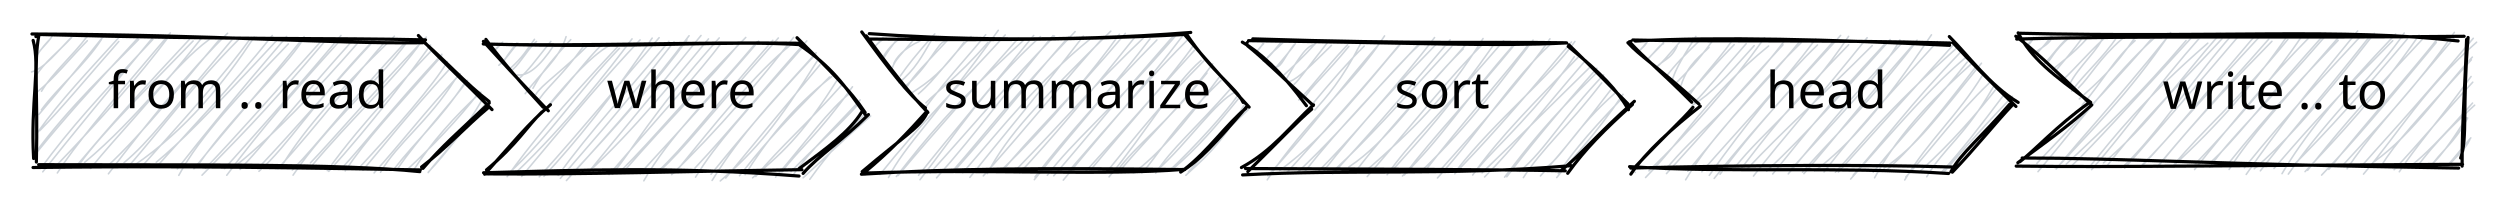
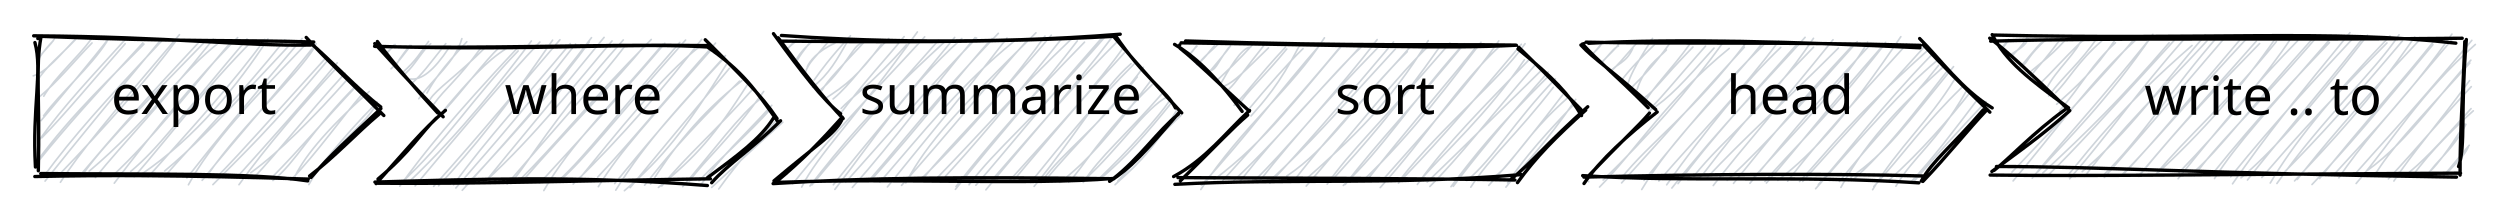
- <svg xmlns="http://www.w3.org/2000/svg" version="1.1" viewBox="0 0 782.392 65.1" width="1564.783" height="130.201">
+ <svg xmlns="http://www.w3.org/2000/svg" version="1.1" viewBox="0 0 742.392 65.1" width="1484.783" height="130.201">
  
-   eyJ2ZXJzaW9uIjoiMSIsImVuY29kaW5nIjoiYnN0cmluZyIsImNvbXByZXNzZWQiOnRydWUsImVuY29kZWQiOiJ4nO1aWXPaSFx1MDAxMH73r6DYV6PMfeQtxmeyIVx1MDAwNOIju5XakkGAjJBcdTAwMTRJYJxU/vu25IBcdTAwMGUggMtcdTAwMTBtNqqygZ6Z7tFM9zdft/T1oFKpRlx1MDAwZr5VfVmpWtOO6djdwLyvXHUwMDFlxvKJXHUwMDE1hLbnQlx1MDAxM0l+h9446CQ9XHUwMDA3UeSHL1+8MH3fSEdcdTAwMTlcdTAwMWRv9DjScqyR5UYh9P1cdTAwMWJ+Vypfk/9cdTAwMTlbju1aSd9EmlriQlx1MDAxN6Vccs9NrHLJMedasnlcdTAwMDc7PFx1MDAwNkuR1YXWnumEVtpcdTAwMTKLqueNRv2k1T5cdTAwMGVrcqzt6E23eVLzUqs923Ha0YPzeEtmZzBcdTAwMGUyc1xuo8BcdTAwMWJa13Y3XHUwMDFhQDsuyOfjQlx1MDAwZm4+XHUwMDFkXHUwMDE1eOP+wLXCMDfG882OXHUwMDFkPcQyhOZS0+0nOlLJNO6BRSqIh1x1MDAxMMxQwXrdc7wgtv5cdTAwMDdKrtT+rdlcdTAwMTn2YVx1MDAxMm437dOxuqxrpn3uZ/fEsEEo0ZIwTCnCTM67XGYsuz+IoFx1MDAwZkOGVpJcdTAwMTCmmERS0XTxQytZd0wxNGhN0jnG9v2LbrL7n7Ir43a/r4w7dpx0ynHDScZj0jFjv2s+bi9cdTAwMTZcblx1MDAxM1wikOSIpOtcbl40LKpzvM5wiUeEkVx1MDAxOURHttu13X5xiOV2V7Q4Zlx1MDAxONW90ciOYFx1MDAxYU3PdqNij0TvqyDw7lx1MDAwN5bZXaJ5ZZtcdTAwMWarS0MkvtJvldQrklx1MDAxZvPvn1x1MDAwZdf3Zmu7Y1LYepZcdTAwMWZf2PS16lZ6UnyRgjostp5eTt+COrrV6mRcdTAwMTbnIPv57XA7qFKarIIqiVx1MDAxOFx1MDAxNlxc0TQm1kHV9XTqNaNO73J4eY/fXk9GZ41J+aFKKmRQTJDWQiPGSYpcdTAwMGW7XHUwMDA1LqpccqGkRohcIs2Z5GJcdTAwMTlwLSCV5EQrRIXaXHUwMDA3Ulx1MDAwMS5mz7LfSDW7ILSlRFx1MDAxNCCHcEJhXHUwMDBi6WG+XHUwMDE1c8VgXHUwMDA1mVRakOfGvYLnXGKSXHUwMDFmb6DshddcdTAwMDPfSk/caC12gkuM46J0hkuYaa1EXGZNXHUwMDFiXHUwMDAz07GiwVx1MDAxZFx1MDAxZTu3QetcdTAwMWan4Vx1MDAwNKMrXHUwMDFldkpcdTAwMGZM4FdcdTAwMDZcdTAwMTHgYkRcdTAwMTBOMz42XHUwMDAzJmLA0YIxXHUwMDExXHUwMDFj+mZZzXPCVIZcdTAwMTOluIRcckRcYlWYU8XjXGJYgCkthKaCiXRSv1x01U+AqVxcd/LsXHUwMDA0XGblXHUwMDA2XHUwMDAwjOjspTagSPlcdFx1MDAwMmGSXGa2Ulx1MDAwYkVcdTAwMTjnaK1cdTAwMDKtXGZFXHUwMDA08KfYXHUwMDExXHUwMDE0fGTV1YpeitROsSyyptEyLCNqZTpcYmlcdTAwMDdXcLN683yw/dpXjf7Yx3bwXl5aNeBcXKxZfiyj0uCMXHUwMDAzaMO9XHUwMDAyZvFcdTAwMDKW8fjU4lxcYklcdTAwMTDWiFx1MDAxNmb2PFjG0n2YQ1x1MDAxOVmkWIxcdTAwMDHyqj1RrKdjV89zo7b9JXEjkZOemiPbidc1XcbEN2FtXHUwMDAwc7L+XHUwMDEwi185dj9202pcdTAwMDema1x1MDAwNTlcdTAwMGaO7I7pzDtEnp+2dsCQXHSnd3CxgGFeYPdt13Q+LDdcdTAwMWGf+eez9YeQ55nNXGathFx1MDAxMcS39CTewJEqSmexpjhnXHUwMDA0ZdjS2lC7+2xyPFD1d1x1MDAxZpsoZJfs1L26/7P0ocbIvkovS6lcdTAwMDExqFx1MDAxNMAkOVx1MDAwMlx1MDAwMoBwJq2ZxVx1MDAxN2C7QkqxksfXL85ccrA2aIxzXFxCplx1MDAwMlx1MDAwNy7PVU9cYjMwVoDXQlx0xOT6k7OGXGaNIImgwPtcdTAwMTigZ67YUXRcbsrXXHUwMDFl7NpAXHUwMDFhXHUwMDFjTFAkuMaC/UjdWm1cdTAwMThcdTAwMTfU5dO1vDqyPmHK856aNDBcdTAwMDJskZSDXHUwMDFhaCRWbf2cdkQ1WFE6gz9cdTAwMTLngkpukTV9PLLMoXNqN1x1MDAwN6xcdTAwMTFcdTAwMWXjN0eN11x1MDAwZu3yw1x1MDAxZniHhsxcdTAwMWJcYiiCv7RcdTAwMWO8R6KhltRyXHUwMDE2iVx1MDAwNkwgvmSmXHUwMDA0V0ogfFx1MDAxMtFcYsejkVx1MDAxOcSj9kw2llx1MDAxON4p4WC8KJ2Te1x1MDAwNSlcdTAwMTDgwcZcdTAwMDF3LP2uenOLood6f3LVulx1MDAxOV6dte3SXHUwMDA3XHUwMDFjXHUwMDAwalx1MDAxZVxci+xcdTAwMDNcdTAwMWJcdTAwMWPD0SA0oVJrXpjZLrlIsVx1MDAxNLZARWhS9Sp9XHUwMDA0/uJU5L9WptjWYolcYlx1MDAwMoToSrhcdTAwMTJxfs7EXHUwMDE2XHRS/fy69fn1nVu/XHUwMDE4TnXrpuW23o8/lFx1MDAxZbAkQlx1MDAwNiWKXHUwMDAyT6VcdTAwMTLw6efUXCKW4NVcIkWgXGaSN1x1MDAwMV5Tbnx6XHUwMDEyQ0hgZc/kIG9zp7xg9TsgWFx1MDAwM1xuMK3U5oHmXHUwMDBlp3+dNYKJc9GsOeJ0cka+jFx1MDAxZkpcdTAwMWZonK5lXHUwMDA2SsW4XHUwMDE4l9yyhYJ9XHUwMDEzg3QjZtScSVxu02e/XHUwMDFmX/x/eMFcdTAwMTNcdTAwMWWc/kK8gNOidFx1MDAwZVexj1xupDLMYVx1MDAxZFxcnVxc2Tdvblx1MDAxYrp9XHUwMDEyqrpcdTAwMTW97WM19MtcdTAwMGZXXG48QHKskFSSa5qqKVx1MDAxZC8gWlKJdNnzlqdVXHUwMDBlvCDae9EgZ/M5eMHKQFx1MDAxMytfuMJEKE34Ni82vO+5zY9XrWFXnk+mLf+WRHdut/SBXHUwMDA2XGbcQIIs8u7dMFx1MDAwMEyM1NRcdTAwMGZcdTAwMWb84fg1MKGf7S3QXFzj4ttVXHUwMDEwWJlZ7DqueoE3qlx1MDAxOEYl+Fx0vHu57V3GXHUwMDE546vrclx1MDAxOME2Iy03r8yN3NNcdTAwMDB3Wr1cdTAwMGbv6mc3407rbXCLjktcdTAwMWZnXG5pWFQqNHhcdTAwMWFcdTAwMTZEXHUwMDE232yEXHUwMDAzjVx1MDAxMMUgXHUwMDBmRprhXHUwMDFkXHUwMDE15lx1MDAxMDUw2Sz+kFBcblx1MDAwYvRsye6a8KOaaJV1xt0+eVx1MDAwZuzIimMg8vZcdTAwMWR9S01vXHUwMDE1fFx1MDAwN9/ZaNX0/XZcdTAwMDTrXGJtj6FYndjW/dFcdTAwMTKH6CVX9eB76MYxYsWb8vXbwbd/XHUwMDAxKpuaqiJ9
+   eyJ2ZXJzaW9uIjoiMSIsImVuY29kaW5nIjoiYnN0cmluZyIsImNvbXByZXNzZWQiOnRydWUsImVuY29kZWQiOiJ4nO1a23LaSFx1MDAxMH33V1Dsq1HmfslbjK/Jhlx1MDAxMIgv2a3UllxmMshcYkmRXHUwMDA0xknl37dHXHUwMDBlllx1MDAxMFx1MDAxMCBliDZrlW3MTE93a6b7zJmWvu5VKtXkPnSqLytVZ9KxPbdcdTAwMWLZd9V90z52othccnzoXCLp9zhcdTAwMThFnVSynyRh/PLFXHUwMDBiO1xmrWyU1Vx0hlx1MDAwZiNcdTAwMWTPXHUwMDE5On5cdTAwMTKD7N/wvVL5mv7N2fJcXN9JZdPWzFx1MDAxMley2NpcYvzUKlx1MDAxNlx1MDAxYVx0zlx1MDAxNEWPXHUwMDEybnxcYqZcdTAwMTKnXHUwMDBi3Te2XHUwMDE3O1mPaaqeNlx1MDAxYfWjVvswrsmRdpM33eZRLcjM3rie107uvYd7sjv9UZRzKk6iYOBcXLrdpG+sXHUwMDE32lx1MDAxZsfFXHUwMDAx3H02KlxuRr2+78TxzJggtDtucm/aUOa+7fdSXHUwMDFkWcvESJCciFx1MDAxOUIwQ1x1MDAwNev1wFx1MDAwYlwiY/1cdTAwMGaUXpn9a7sz6IFcdTAwMTN+N5PpOF3WtTOZu+k9IWxcdTAwMTFKtCRcZlOKMMvmvu+4vX5cdTAwMDIyXGZZWklCmGJcdTAwMTJJRVnmiZPOO6ZcdTAwMTg6tCaZj8Z+eNZNl/9Tfmb87veZ8Ueel7lsOo5yIZONXHUwMDE5hV37YXmxUFQyoVx1MDAwNdO5XHUwMDEwgTBcdTAwMWFcdTAwMTTVeUFnsCBcIuLEjpJcdTAwMDPX77p+rzjE8btLejw7TurBcOgm4EYzcP2kKJHqfVx1MDAxNUXBXd+xu1x1MDAwYjQv7Vx1MDAwYo26LEfMlf1XyaJcIv3y+P+n/dXSbKW4Kqw8m1x1MDAxZF5Y81Xallx1MDAwN5K5SEFcdTAwMWTe1LlcdTAwMTltXHUwMDA1ZYhsNDO5idnLf37b31xmp5Smy3CKMcJcdTAwMTlCiqxcclOXk0nQTDo354PzO/z2cjw8aYzLXHUwMDBmU1Ihi1x1MDAwMlhpXHLAzDjJkGG7oEW1JZTUXGJRpDmTXFwsXHUwMDAyrTmUkpxohahQu0EphFx1MDAxMX9GqTlpgi0pXHUwMDExxSZHXGKFJaT7s72YK4Yhu6XSYrPMXo15xchcdTAwMTFkdryF8tdKlFpcdTAwMWWIa03FVmBcdNJwXHUwMDE5LFx1MDAxMYZcdTAwMDRFXHUwMDEyZemyXG6WXHUwMDBlXHUwMDE1jW7xyLuOWv94XHIvXHUwMDFhXvC4U3pYgqiyiIBcdTAwMDAjgnCai7ApLFx1MDAxMVx1MDAwYvZcdTAwMTWMieAgm+czT1x0Ujk2lKFcdTAwMTK2XHUwMDEwIVRhTlx1MDAxNTfxP1x1MDAwN1JaXGJNXHUwMDA1XHUwMDEzmVPPIPVcdTAwMGJAakacPDX1ysWwuVx1MDAwMEV0/lJipYKCg8CWJENcdTAwMDSiR1x1MDAxMcY5WqlAK0tcdTAwMTFcdTAwMDHkSShMXHUwMDE0fOTV1YpRitRWoSxxJslcIigjXHUwMDFhXHUwMDE3W1x1MDAxZk+CwL5cdTAwMDDONFufYrVfh6rRXHUwMDFihdiN3stzp1x1MDAwNoyLNcuPZVRZXHUwMDAywVIoolxyZmXZ+oBl3OxZnEssXHTCXHUwMDFh0YJnT4NlTFhKZpZcdTAwMWbhjMyTLMZcdTAwMDB9VelJ1k3gJ233y0NRYab12Fx1MDAxZbqemdtsKtP4hPlcdTAwMDHcyceEaX7luT1cdTAwMTOq1Vx1MDAwZbjrRDNRnLhcdTAwMWTbe1x1MDAxNEiCMOvtgCFcdTAwMWI28OhsXHUwMDBlx4LI7bm+7X1YbNRs+6fT+Ye057lcdTAwMDWNnZRcdTAwMTSYW/op6sC5Xn6iYVx1MDAxNCuJ1k+32882x31Vf/exiWJ2zo79i7s/S59ujOyq8LKQXHUwMDFlXHUwMDEwi0pcdTAwMDFkkiMgXHUwMDAxKJfs0/RcdTAwMDJ4V0gptpv0UoTiZ3owL421RVxyzHFcdEdcdTAwMTXYc/lM7YQwXHUwMDBiY8VcdTAwMDVcdTAwMTdKICZXb541ZGlcdTAwMDTHXGJcbtSPXHUwMDAxeM5cdTAwMTQ7ijFB+cq9XVtIQ3xcdTAwMDHXXHUwMDE3XFxjwX6kbqU2jFx1MDAwYupmz2uz6shcdTAwMWF1opmprklcdTAwMGJcdTAwMTCcXHUwMDExSbk0YI6IU1vt03bYhlx1MDAxMsXWKfpRgD/gSlx1MDAxYtRzPlx1MDAxZTj2wDt2m33WiFx1MDAwZvGbg8br+3b50Y9RS1JmOCiC36zIukOuoVx1MDAxOETUWlxcXHUwMDAznDCX1Nmy/D5cXCNcdTAwMWVccod2ZEbtmG8sMLxVzsGWZ1x1MDAxZEdcdTAwMDA8iGd73cpyhVxmu+rNNUru673xRetqcHHSdkufdYCqs1xiW2Qg2OJcdTAwMTj2XHUwMDA3oVx0lVrzgmfb5CPFgthcdTAwMWNcdTAwMWahafGr9Cn4m/OR/1q5YlOLJWJcdFx1MDAxNKli61x1MDAxNK8gPlx1MDAwNWVig/Jq/fSy9fn1rV8/XHUwMDFiTHTrquW33o8+lFx1MDAxZa8kXHUwMDAyQFx1MDAwMjpcdTAwMDRcXJVKgKdfUpKg0lqLJFBcdTAwMDYnOFx1MDAwMWFTboD6KY6Q4sqO6cGsza0yXHUwMDAziYqtj9U/zc1Eq1xyqn/+YPLXSSNcdTAwMWF7Z82aJ47HJ+TL6L70qcbpSmqglFx1MDAwMUZD3XOPQXfOXGayhZiScyYpuM+en2P8f4jBXHUwMDFjXVxcXVxy+I2IXHUwMDAx58XWKVxcgWtKXHUwMDEyydd/a+3owr16c93Q7aNY1Z3kbVx1MDAwZqtBWH60UtiihGOFpJJcXNNMTVx0iVx1MDAwMdGSSqTLfnL5ueJBXHUwMDEwJTuvXHUwMDFizNh8XG5isDTT5NJcdTAwMTevXGLTXHUwMDFjllx1MDAxNGe7zqpMe3/jNz9etFx1MDAwNl15Op60wmuS3Prd0mdcdTAwMWHBysL5R3LTXHUwMDA020pKcZFfwFx1MDAxZj79w+ZtMKF39FwiKPzQfMhtNamcSfhcdTAwMGLSqmh1m4nF+NI3r5lMXHUwMDFmaMj1a3FD/zjCndbNh3f1k6tRp/U2ukaHpU8shTTMKVx1MDAxNVx1MDAxYSOJXHUwMDA1kcU3XHUwMDFhYVx1MDAwYiNEMTj6XCLN8JZKcYhaeM2EQ0IpnC85bHtcdTAwMTNcdTAwMTP5SNzu0/bITZyKZVWSYNdJt9D0Rpm39518Vu0wbCcwj9D3kIfVsevcXHUwMDFkLFxih5v0qu59z1uTIY5Zkq/f9r79XHUwMDBilNuXfCJ9
  <defs>
    <style class="style-fonts">
      @font-face {
        font-family: "Virgil";
        src: url("https://excalidraw.com/Virgil.woff2");
      }
      @font-face {
        font-family: "Cascadia";
        src: url("https://excalidraw.com/Cascadia.woff2");
      }
    </style>
  </defs>
  <g stroke-linecap="round">
-     <g transform="translate(11.23297 11.4461) rotate(0 70.75633 20.72822)" fill-rule="evenodd">
-       <path d="M0 0 C0 0, 0 0, 0 0 M0 0 C0 0, 0 0, 0 0 M0.16 6.3 C1.1 3.98, 3.8 2.19, 5.19 -0.36 M0.01 6.44 C1.43 3.94, 3.87 1.33, 4.59 0.65 M-1.36 11.07 C2.75 9.92, 6.37 4.98, 12.13 -0.81 M-0.36 12.81 C2.66 7.98, 6.73 5.06, 11.1 0.38 M1.76 17.12 C5.07 11.49, 11.66 5.9, 16.03 -0.04 M0.31 17.45 C5.96 12.81, 10.76 6.72, 16.09 1.31 M1.72 22.93 C6.92 15.85, 15.4 8.84, 20.51 0.9 M0.93 24.39 C8.58 15.4, 16.27 6.03, 21 0.07 M1.2 29.46 C7.84 22.74, 16.53 12.21, 25.94 1.54 M0.53 29.97 C7.76 19.88, 15.96 11.33, 25.86 0.4 M-0.57 36.93 C10.35 21.98, 24.04 9.29, 32.18 0.88 M0.35 36.18 C8.61 26.04, 16.52 17.13, 31.84 0.55 M2.15 42.33 C11.12 31.06, 20.97 19.08, 36.67 0.21 M1.6 41.14 C10.56 28.93, 19.62 18.95, 36.63 0.87 M6.71 42.68 C12.39 33.95, 20.18 24.54, 42.06 -1.15 M5.97 40.81 C19.95 26.36, 32.36 12.34, 41.53 0.06 M13.7 39.83 C20.85 29.94, 34.97 16.1, 49.2 1.38 M12.85 40.28 C23.67 27.44, 34.14 15.66, 47.99 0.93 M15.25 39.38 C32.37 25.06, 43.29 8.91, 54.19 0.95 M17.09 41.27 C25.49 30.87, 34.82 21.73, 52.1 0.17 M22.7 42.95 C34.87 26.93, 48.88 9.85, 59.99 -1.03 M22.15 40.81 C34.4 29.38, 45.32 15.13, 57.76 0.56 M27.58 39.46 C35.76 32.63, 41.24 24.79, 62.12 0.12 M28.62 41.06 C39.51 28.61, 49.62 14.73, 63.85 0.51 M30.69 40.35 C47.14 29.2, 59.26 13.89, 68.33 0.14 M32.77 41.07 C45.5 26.82, 58.78 12.32, 67.38 0.26 M37.66 39.33 C44.98 33.3, 53.01 25.31, 75.56 1.01 M37.63 40.93 C49.21 27.88, 60.44 16.55, 73.98 -0.33 M44.72 43.43 C51.45 30.99, 63.94 17.99, 79 2.3 M44.26 41.42 C52.36 31.08, 62.08 19.15, 78.48 -0.01 M50.94 39.93 C62.46 23.53, 77.25 10.89, 83.71 0.8 M49.46 41.36 C61.29 26.82, 73.7 12.94, 83.95 0.02 M51.99 43.38 C62.57 32.47, 69.65 25.94, 90.31 1.62 M53.07 41.22 C62.42 31.56, 71.31 21.29, 88.99 1.74 M59.73 43.4 C70.08 29.43, 82.97 14.62, 95.29 1.13 M59.03 41.32 C71.77 27.08, 83.42 14.07, 95.47 -0.34 M63.23 39.85 C74.43 30.76, 87.41 17.23, 100.72 2.01 M63.91 41.58 C74.73 29.82, 84.36 17.52, 99.76 0.48 M69.81 42.16 C79.02 34.04, 85.8 22.02, 105.86 0.94 M69.48 41.29 C81.72 28.34, 93.94 14.04, 105.84 1.2 M76.64 41 C82.41 31.39, 92.39 19.02, 112.19 -0.12 M75.75 41.34 C88.39 27.44, 100.3 11.67, 109.84 0.95 M80.48 43.37 C91.43 27.17, 106.47 14.91, 116.43 1.37 M80.25 41.75 C88.94 32.9, 95.74 23.19, 116.57 0.73 M85.93 39.51 C93.43 31.72, 102.35 20.93, 122.17 0.16 M85.78 41.13 C98.57 25.71, 113.42 12.27, 120.59 1.63 M91.2 41.96 C102.94 25.7, 117.25 11.44, 123.6 4.61 M91.65 42.19 C104.72 27.74, 117.48 11.03, 123.51 2.64 M95.66 41.28 C102.05 34.49, 111.52 22.34, 127.05 5.54 M96.8 42.03 C103.6 31.87, 111.21 24.01, 126.99 6.04 M100.93 41.32 C112.28 29.13, 124.91 14.63, 128.77 7.83 M102.29 41.84 C108.62 34.46, 115.27 25.73, 130.04 9.52 M107.85 42.48 C113.16 33.29, 122.75 26.74, 131.21 13.4 M105.85 42.66 C113.73 34, 121.72 23.6, 132.8 11.62 M112.13 41.39 C119.42 32.12, 126.38 26.22, 134.07 14.68 M112.98 41.67 C120.05 31.33, 128.95 22.27, 135.07 13.72 M118.06 42.01 C123.7 33.17, 130.93 25.11, 139.27 17.4 M116.21 41.63 C123.91 34.51, 132.41 25.69, 138.77 17.35 M122.77 42.57 C126.99 37.08, 133.13 31.26, 139.91 19.31 M122.81 42.41 C128.82 36.16, 133.04 29.66, 140.47 21.35" stroke="#ced4da" stroke-width="0.5" fill="none" />
-       <path d="M-0.86 1.2 C1.45 9.56, -1.73 20.59, -0.71 38.15 M0.91 -0.29 C-0.7 8.44, 0.64 17.47, 0.15 39.26 M0.87 40.09 C48.48 40.27, 94.91 39.67, 120.15 42.27 M-0.89 40.98 C30.3 40.59, 60.26 40.6, 120.3 41.73 M120.7 40.82 C128.35 35.01, 134.87 27.83, 141.35 22.45 M121.13 41.25 C126.95 34.46, 132.47 29.63, 141.88 20.79 M142.75 22.86 C133.18 13.2, 125.8 6.46, 119.7 -0.33 M141.83 20.31 C134.57 14.8, 127.51 6.82, 120.24 0.7 M121.08 1.93 C90.5 2.28, 59.13 -0.54, -1.23 -0.81 M121.94 1.03 C91.74 0.33, 64.7 1.09, 0.88 -0.66 M0 0 C0 0, 0 0, 0 0 M0 0 C0 0, 0 0, 0 0" stroke="#000000" stroke-width="1" fill="none" />
+     <g transform="translate(11.23297 11.4461) rotate(0 50.75633 20.72822)" fill-rule="evenodd">
+       <path d="M0 0 C0 0, 0 0, 0 0 M0 0 C0 0, 0 0, 0 0 M0.16 6.3 C1.1 3.98, 3.8 2.19, 5.19 -0.36 M0.01 6.44 C1.43 3.94, 3.87 1.33, 4.59 0.65 M-1.36 11.07 C2.75 9.92, 6.37 4.98, 12.13 -0.81 M-0.36 12.81 C2.66 7.98, 6.73 5.06, 11.1 0.38 M1.76 17.12 C5.07 11.49, 11.66 5.9, 16.03 -0.04 M0.31 17.45 C5.96 12.81, 10.76 6.72, 16.09 1.31 M1.72 22.93 C6.92 15.85, 15.4 8.84, 20.51 0.9 M0.93 24.39 C8.58 15.4, 16.27 6.03, 21 0.07 M1.2 29.46 C7.84 22.74, 16.53 12.21, 25.94 1.54 M0.53 29.97 C7.76 19.88, 15.96 11.33, 25.86 0.4 M-0.57 36.93 C10.11 22.25, 23.56 9.84, 31.52 1.64 M0.35 36.18 C8.43 26.25, 16.16 17.55, 31.18 1.31 M2.15 42.33 C11.12 31.06, 20.97 19.08, 36.67 0.21 M1.6 41.14 C10.56 28.93, 19.62 18.95, 36.63 0.87 M6.71 42.68 C12.39 33.95, 20.18 24.54, 42.06 -1.15 M5.97 40.81 C19.95 26.36, 32.36 12.34, 41.53 0.06 M13.7 39.83 C20.85 29.94, 34.97 16.1, 49.2 1.38 M12.85 40.28 C23.67 27.44, 34.14 15.66, 47.99 0.93 M15.25 39.38 C32.37 25.06, 43.29 8.91, 54.19 0.95 M17.09 41.27 C25.49 30.87, 34.82 21.73, 52.1 0.17 M22.7 42.95 C34.62 27.21, 48.39 10.42, 59.33 -0.28 M22.15 40.81 C34.19 29.62, 44.9 15.61, 57.1 1.32 M27.58 39.46 C35.76 32.63, 41.24 24.79, 62.12 0.12 M28.62 41.06 C39.51 28.61, 49.62 14.73, 63.85 0.51 M30.69 40.35 C47.14 29.2, 59.26 13.89, 68.33 0.14 M32.77 41.07 C45.5 26.82, 58.78 12.32, 67.38 0.26 M37.66 39.33 C44.84 33.46, 52.73 25.63, 74.9 1.77 M37.63 40.93 C49 28.12, 60.03 17.02, 73.32 0.43 M44.72 43.43 C51.45 30.99, 63.94 17.99, 79 2.3 M44.26 41.42 C52.36 31.08, 62.08 19.15, 78.48 -0.01 M50.28 40.68 C61.54 24.59, 76.08 12.24, 82.4 2.31 M48.8 42.11 C60.4 27.84, 72.58 14.23, 82.64 1.53 M51.99 43.38 C61.77 33.44, 68 27.89, 86.38 6.14 M53.07 41.22 C61.44 32.72, 69.35 23.56, 85.06 6.26 M59.73 43.4 C67.97 31.9, 78.77 19.5, 88.73 8.68 M59.03 41.32 C69.53 29.6, 78.94 19.17, 88.91 7.21 M63.23 39.85 C71.79 33.67, 82.18 23.12, 92.19 11.82 M63.91 41.58 C72.26 32.65, 79.43 23.18, 91.23 10.29 M69.81 42.16 C76.55 36.86, 80.81 27.73, 94.71 13.77 M69.48 41.29 C77.78 32.92, 86.1 23.1, 94.69 14.03 M75.98 41.76 C78.45 36.06, 84.97 27.65, 98.41 15.73 M75.09 42.1 C83.19 33.63, 90.49 23.16, 96.07 16.8 M80.48 43.37 C85.82 33.58, 95.28 27.74, 100.69 19.48 M80.25 41.75 C85.25 36.99, 88.5 31.37, 100.83 18.85" stroke="#ced4da" stroke-width="0.5" fill="none" />
+       <path d="M-0.86 1.2 C1.45 9.56, -1.73 20.59, -0.71 38.15 M0.91 -0.29 C-0.7 8.44, 0.64 17.47, 0.15 39.26 M0.87 40.09 C32.77 40.37, 63.49 39.77, 80.15 42.27 M-0.89 40.98 C20.51 40.52, 40.69 40.53, 80.3 41.73 M80.7 40.82 C88.35 35.01, 94.87 27.83, 101.35 22.45 M81.13 41.25 C86.95 34.46, 92.47 29.63, 101.88 20.79 M102.75 22.86 C93.18 13.2, 85.8 6.46, 79.7 -0.33 M101.83 20.31 C94.57 14.8, 87.51 6.82, 80.24 0.7 M81.08 1.93 C60.81 2.29, 39.74 -0.53, -1.23 -0.81 M81.94 1.03 C61.18 0.33, 43.58 1.09, 0.88 -0.66 M0 0 C0 0, 0 0, 0 0 M0 0 C0 0, 0 0, 0 0" stroke="#000000" stroke-width="1" fill="none" />
    </g>
  </g>
  <mask />
  <g stroke-linecap="round">
-     <g transform="translate(631.5451 11.4461) rotate(0 70.0767 19.99698)" fill-rule="evenodd">
+     <g transform="translate(591.5451 11.4461) rotate(0 70.0767 19.99698)" fill-rule="evenodd">
      <path d="M0 0 C0 0, 0 0, 0 0 M0 0 C0 0, 0 0, 0 0 M2.82 2.9 C3.75 2.34, 4.06 1.58, 4.87 0.55 M2.93 2.63 C3.6 1.98, 4.26 1.09, 4.89 0.24 M5.36 4.91 C7.96 3.15, 9.92 2.19, 10.81 0.04 M5.92 5.22 C7.2 3.73, 9.06 2.14, 10.34 -0.15 M9.39 7.74 C10.25 7.5, 10.69 5, 16.4 -0.04 M8.29 8.44 C10.82 5.88, 12.53 3.12, 15.13 0.83 M10.44 10.72 C12.38 8.83, 17.03 5.71, 21.5 0.72 M11.51 11.03 C14.01 7.93, 16.98 4.88, 20.92 -0.7 M16.05 15.13 C18.83 9.33, 25.57 4, 26.95 -0.67 M14.1 13.51 C17.76 10.15, 20.69 6.44, 27.05 0.47 M18.9 16.07 C22.63 12.48, 25.34 6.96, 32.58 0.72 M16.82 17.05 C21 11.29, 26.57 6.8, 31.11 -0.07 M1.45 41.01 C1.45 41.01, 1.45 41.01, 1.45 41.01 M1.45 41.01 C1.45 41.01, 1.45 41.01, 1.45 41.01 M20.06 21.49 C26.8 13.62, 29.75 7.45, 36.65 1.26 M19.19 19.52 C25.27 14.02, 29.88 10.05, 36.91 -0.11 M5.92 39.66 C21.38 23.57, 34.05 9.71, 41.64 0.89 M6.26 42.28 C18.93 27.38, 29.79 12.04, 42.7 0.41 M13.57 39.6 C22 30.33, 34.36 18.33, 47.75 -1.25 M11.95 41.44 C20.7 30.57, 28.59 22.66, 47.11 -0.24 M15.09 39.92 C28.13 27.76, 38.17 18.07, 52.58 1.26 M16.7 40.54 C24.15 33.4, 33.55 22.99, 54.05 0.6 M22.82 40.26 C29.91 31.65, 39.05 19.74, 59.39 2.06 M23.05 41.64 C34.16 29, 42.98 16.01, 57.41 -0.24 M26.77 39.52 C40.95 27.6, 49.69 14.45, 63.34 -1 M27.52 40.93 C37.96 27.13, 50.7 14.92, 63.84 0.69 M32.85 40.8 C44.4 29.7, 53.7 14.43, 67.24 -0.85 M33.36 41.23 C46.93 25.75, 59.16 11.43, 68.93 -0.02 M38.63 40.44 C47.45 31.59, 58.79 18.01, 75.82 -0.2 M38.82 40.51 C48.9 29.81, 57.17 19.65, 74.04 -0.12 M43.58 40.95 C54.98 26.69, 69.59 11.52, 79.46 1.48 M43.86 40.4 C57.35 24.32, 72.16 7.99, 78.51 0.75 M48.83 40.12 C58.02 28.98, 67.93 21.12, 84.45 0.89 M48.44 40.63 C62.27 28, 74.21 14.4, 84.4 -0.37 M55.42 39.91 C68.9 25.99, 82.01 10.19, 88.72 0 M55.27 41.61 C67.7 26.08, 79.87 11.62, 90.76 0.66 M60.04 39.54 C67.31 33.21, 75.76 21.67, 96.13 -1.03 M60.01 40.87 C66.44 31.73, 75.38 23.74, 96.38 -0.36 M65.29 40.4 C79.38 22.87, 91.31 10.54, 100.19 1.19 M66.07 41.58 C72.99 30.79, 81.75 21.65, 100.04 0.53 M71.42 43.14 C81.51 28.65, 90.74 17.19, 106.29 -1.75 M70.86 41.06 C84.27 24.4, 98.51 9.32, 107.23 -0.12 M73.94 41.37 C81.95 34.67, 92.29 23.73, 111.51 -1 M75.85 42.01 C84.78 30.51, 93.98 20.31, 110.45 -0.56 M82.63 42.9 C89.25 31.65, 99.49 18.77, 118.18 -0.79 M80.12 41.27 C87.93 32.31, 94.19 24.68, 117.27 1.31 M84.6 43.04 C98.43 23.39, 113.23 10.36, 120.87 -1.11 M85.89 40.6 C97.41 29.04, 107.74 17.44, 121.85 0.73 M89.84 42.27 C100.09 31.38, 112.42 18.43, 125.52 -0.47 M90.63 41.85 C98.37 32.08, 106.39 22.33, 126.53 0.86 M95.02 43.35 C105.7 32.24, 114.02 22.18, 130.92 1.82 M97.27 41.56 C109.68 26.09, 123.15 11.03, 131.85 -0.02 M101.71 40.22 C113.69 27.04, 124.58 15.86, 136.57 -1.32 M103 41.37 C108.89 32.36, 117.11 23.44, 136.84 0.02 M108.13 43.04 C119.39 29.87, 127.08 16.34, 143.52 1.76 M107.47 40.6 C114.06 33.05, 122.04 24.79, 142.48 0.54 M111.41 39.2 C123.83 30.38, 134.05 14.88, 142.19 6.43 M113.58 40.67 C118.29 32.87, 124.67 26.35, 141.88 7.27 M119.34 42.31 C124.88 33.87, 131.21 27.04, 141.8 12.49 M117.71 41.67 C125.7 33.18, 133.61 23.62, 142.32 14.28 M124.6 41.18 C130.39 33.04, 138.82 25.14, 142.91 21.47 M122.48 40.83 C127.57 36.92, 132.16 32.07, 142.25 20.81 M128.55 40.86 C133.22 37.02, 137.96 29.05, 140.42 25.39 M128.99 40.99 C132.01 36.1, 136.75 33.33, 140.73 25.48 M134.87 40.15 C138.15 36.59, 140.12 35.01, 141.4 32.25 M133.74 41.09 C136.76 37.8, 139.04 34.69, 141.71 31.7" stroke="#ced4da" stroke-width="0.5" fill="none" />
      <path d="M0.05 -1.16 C4.13 6.73, 10.88 12, 22.75 20.59 M-0.69 -0.11 C4.58 3.83, 10.76 9.61, 22.43 20.88 M23.09 21.4 C15.47 28.35, 6.89 34.36, -0.05 39.48 M21.9 20.96 C12.32 27.82, 4.85 35.94, 0.61 39.15 M1.31 38 C31.62 37.99, 61.2 40.01, 137.92 41.15 M-0.56 40.54 C31.3 40.94, 63.43 40.32, 139.13 39.97 M138.54 38.01 C140.74 31.89, 139.02 22.27, 140.85 0.29 M138.99 40.55 C138.94 26.89, 139.97 14.48, 140.39 0.9 M137.73 1.37 C101.26 -2.8, 62.93 0.43, 0.37 -1.04 M139.62 -0.09 C87.65 0.48, 37.13 -0.35, -0.41 0.78 M0 0 C0 0, 0 0, 0 0 M0 0 C0 0, 0 0, 0 0" stroke="#000000" stroke-width="1" fill="none" />
    </g>
  </g>
  <mask />
  <g stroke-linecap="round">
-     <g transform="translate(151.4974 13.68722) rotate(0 60.01938 19.76446)" fill-rule="evenodd">
+     <g transform="translate(111.4974 13.68722) rotate(0 60.01938 19.76446)" fill-rule="evenodd">
      <path d="M0 0 C0 0, 0 0, 0 0 M0 0 C0 0, 0 0, 0 0 M2.81 2.42 C3.97 1.24, 5.2 0.26, 5.43 -0.29 M2.95 2.61 C3.9 1.53, 4.74 0.61, 5.82 -0.47 M4.62 6.74 C7.24 4.52, 9.4 0.86, 10.66 -0.15 M5.75 6.38 C6.56 4.64, 7.67 3.03, 10.26 -0.23 M8.19 7.72 C11.99 4.35, 13.41 1.9, 15.77 -1.38 M8.98 8.07 C11.61 5.75, 14.1 1.08, 16.4 -0.7 M10.39 9.77 C13.6 10.17, 17.27 7.39, 21.82 0.52 M10.68 11.16 C14.04 8.22, 15.61 5.83, 20.88 -0.73 M12.87 15.63 C17.47 9.25, 23.61 4.8, 25.66 -2.21 M15.29 13.93 C17.39 10.21, 19.4 7, 27.12 -1.29 M16.22 15.83 C17.92 12.9, 24.2 8.88, 33 0.03 M17.36 17.2 C20.74 12.45, 24.45 10.03, 31.25 0.59 M1.45 41.01 C1.45 41.01, 1.45 41.01, 1.45 41.01 M1.45 41.01 C1.45 41.01, 1.45 41.01, 1.45 41.01 M20.24 19.11 C27.34 10.7, 32.95 4.37, 38.89 0.72 M20.35 19.23 C25.86 13.38, 32.29 4.54, 37.08 0.08 M7.38 40.84 C20.66 28.86, 29.34 14.86, 42.36 1.44 M7.22 41.6 C14.27 31.85, 22.99 20.99, 42.53 0.15 M10.11 40.18 C25.27 25.8, 38.85 8.45, 46.3 -1.52 M11.76 41.52 C25.37 25.25, 38.49 9.61, 48.82 -1.2 M18.74 41.48 C28.86 30.61, 39.03 18.01, 52.6 -1.76 M17.27 41.66 C30.79 26.72, 44.41 10.13, 54.78 -1.89 M23.87 42.14 C31.53 33.11, 39.93 24.3, 59.41 -0.61 M23.18 41.19 C33.11 27.49, 44.74 15.02, 57.84 -0.75 M25.77 42.82 C42.34 24.55, 52.99 12.26, 64.15 -2.5 M26.87 41.42 C42.38 24.82, 55.63 9.73, 63.49 -1.21 M32.58 40.34 C41.19 29.66, 51.07 18, 67.89 -2.58 M32.47 40.31 C47.14 26.94, 60.16 10.38, 70.24 -1.52 M40.13 40.8 C46.68 32.96, 51.76 22.71, 73.59 -1.82 M39.11 40.96 C52.78 25.01, 68.06 8.2, 74.3 -0.34 M42.14 40.48 C54.44 28.29, 62.57 17.56, 81.89 -1.96 M43.63 40.1 C57.6 23.93, 71.94 9.81, 79.88 -0.15 M49.99 42.9 C57.81 29.22, 70.49 17.03, 85.33 -0.53 M48.86 40.61 C63.84 24.4, 78.64 7.82, 85.92 -0.83 M54.96 39.78 C62.19 33.41, 69.77 23.32, 92.09 -1.8 M54.37 40.01 C62.9 32.08, 70.44 21.67, 90.36 -1.07 M60.01 40.07 C71.39 26.15, 85.08 8.81, 96.28 0.11 M58.71 40.96 C73.03 27.23, 86.84 10.89, 96.85 -1.98 M65.97 38.94 C77.03 27.2, 90.95 10.11, 100.99 -0.89 M66.18 41.75 C72.96 30.8, 80.76 22.64, 100.39 0.3 M71.36 42.78 C80.63 27.89, 90.76 17.45, 103.92 2.82 M71.03 40.83 C79.8 30.12, 87.94 20.34, 103.38 3.71 M73.92 42.94 C85.15 33.37, 91.95 24.89, 104.32 5.28 M75.63 42.03 C84.12 31.78, 92.04 22.17, 105.12 6.58 M81.69 40.98 C87.99 30.94, 96.19 20.15, 108.79 10.29 M79.93 41.31 C85.83 33.96, 90.91 27.38, 108.1 10.41 M84.03 41.97 C95.09 32.9, 100.8 26.61, 110.84 10.87 M85.02 41.55 C92.53 32.39, 101.58 24.65, 112.02 12.81 M93.19 40.14 C98.38 33.11, 104.26 28.82, 115.28 13.48 M91.24 41.73 C100.31 31.21, 108.08 20.34, 114.73 15.32 M96.07 40 C103.51 32.29, 111.11 25.68, 117.2 18.84 M96.42 41.52 C102.31 32.99, 109.72 26.36, 117.68 17.59 M99.84 41.97 C106.43 36.03, 110.85 31.5, 120.97 22.61 M101.94 42.43 C107.72 34.34, 113.31 28.29, 119.42 21.66" stroke="#ced4da" stroke-width="0.5" fill="none" />
      <path d="M0.57 -1.36 C5.29 5.07, 12.66 13.62, 18.47 19.85 M-0.21 -0.74 C4.77 4.71, 9.57 10.1, 20.1 20.99 M18.09 21.37 C13.65 25.58, 10.41 31.42, 0.75 39.48 M20.77 19.09 C14.03 24.75, 8.47 31.65, 0.18 40.84 M-0.16 40.38 C30.99 39.51, 60.11 38.38, 98.56 41.41 M0.67 40.73 C30.77 40.97, 63.04 39.91, 99.47 39.41 M98.61 39.08 C107.36 32.57, 114.33 27.57, 118.22 21.32 M99.84 40.58 C104.78 34.92, 111.89 30.56, 120.3 22.17 M119.47 22.39 C112.73 12.98, 109.15 7.41, 98.14 -0.03 M119.24 21.5 C114.51 14.4, 108.27 8.51, 97.94 -1.88 M99.59 0.32 C75.68 -1.23, 49.5 1.54, -0.26 0.06 M98.77 -0.15 C64.54 -0.62, 31.39 0.89, -0.04 0.1 M0 0 C0 0, 0 0, 0 0 M0 0 C0 0, 0 0, 0 0" stroke="#000000" stroke-width="1" fill="none" />
    </g>
  </g>
  <mask />
-   <g transform="translate(188.7786 21.45168) rotate(0 24.5 10)">
-     <text x="24.5" y="0" font-family="Cascadia, Segoe UI Emoji" font-size="16px" fill="#000000" text-anchor="middle" style="white-space: pre;" direction="ltr" dominant-baseline="text-before-edge">where</text>
+   <g transform="translate(149.8411 21.45168) rotate(0 23.4375 10)">
+     <text x="23.438" y="0" font-family="Cascadia, Segoe UI Emoji" font-size="16px" fill="#000000" text-anchor="middle" style="white-space: pre;" direction="ltr" dominant-baseline="text-before-edge">where</text>
  </g>
  <g stroke-linecap="round">
-     <g transform="translate(271.233 11.4461) rotate(0 59.02339 20.81756)" fill-rule="evenodd">
+     <g transform="translate(231.233 11.4461) rotate(0 59.02339 20.81756)" fill-rule="evenodd">
      <path d="M0 0 C0 0, 0 0, 0 0 M0 0 C0 0, 0 0, 0 0 M2.33 3.13 C3.1 2.71, 3.24 2.27, 5.23 0.76 M2.32 3.38 C3.13 2.51, 4.35 1.23, 5.12 0.34 M5.32 6.75 C7.49 3.1, 9.2 1.55, 10.12 -0.1 M5.32 6.05 C6.47 4.26, 7.66 2.65, 10.89 0.16 M8.51 8.38 C9.12 6.92, 11.37 3.76, 16.69 1.39 M7.97 9.95 C8.9 7.04, 10.98 5.51, 15.18 0.41 M10.06 14.45 C15.08 10.52, 17.44 5.94, 20.21 1.24 M10.53 12.32 C12.48 9.56, 15.21 5.79, 21.31 -0.83 M11.52 16.01 C19.58 9.51, 22.25 1.57, 24.61 1.47 M12.8 15.45 C14.72 12.13, 18.16 8.82, 25.4 1.04 M13.5 18.01 C20.08 13.83, 23.63 10.99, 30.45 1.8 M16.16 17.95 C21.66 13.36, 25.42 7.18, 32.7 0 M-0.52 43.28 C-0.52 43.28, -0.52 43.28, -0.52 43.28 M-0.52 43.28 C-0.52 43.28, -0.52 43.28, -0.52 43.28 M18.55 20.76 C21.56 17.44, 27.82 13.47, 37.91 1.88 M17.82 22.97 C25.31 12.91, 32.09 5.81, 37.25 -0.57 M6.84 44.1 C11.64 34.42, 21.75 25.02, 41.19 -1.96 M4.15 43.17 C16.53 27.63, 29.66 14.47, 43.36 -0.5 M9.29 43.79 C18.38 32.24, 26.57 21.81, 49.12 1.14 M9.86 43.47 C22.17 28.72, 36.47 12.97, 47.49 0.51 M16.69 44.8 C27.35 31.21, 37.83 14.8, 54.38 0.01 M16.23 43.43 C26.87 30.05, 37.43 17.84, 52.26 -0.34 M21.87 44.22 C34.38 30.17, 45.09 15.35, 58.33 -0.3 M19.86 42.68 C31.94 29.36, 43.26 15.7, 58.77 -0.17 M27.53 41.33 C35.6 32.2, 47.22 17.17, 65.23 -1.55 M27.1 42.42 C41.86 25.96, 55.46 8.4, 63.34 0.01 M30.06 42.64 C42.82 27.96, 53.91 13.79, 69.97 0.75 M32.29 44.06 C42.84 30.99, 52.88 19.11, 67.8 -0.15 M37.75 42.88 C44.14 30.78, 53.48 20.95, 76.39 -1.7 M36.5 43.6 C50.21 28.32, 62.76 12.66, 74.2 0.13 M42.55 42 C50.71 31.77, 63.66 19.54, 80.95 -0.99 M41.78 42.2 C57.23 27.25, 71.17 10.33, 79.08 -0.72 M46.29 42.17 C61.29 26.76, 71.83 14.43, 87.03 0.03 M47.91 42.66 C57.83 31.97, 67.44 20.72, 84.2 -0.15 M52.48 44.78 C64.85 29.29, 79.28 13.04, 88.68 0.7 M52.67 43.93 C62.42 31.4, 73.41 18.85, 90.82 1.07 M56.54 43.42 C64.46 32.83, 74.67 25.08, 96.83 -0.4 M58.55 43.57 C67.95 32.84, 75.88 22.67, 96.44 -0.74 M61.53 44.93 C74.26 29.39, 88.06 14.15, 99.07 -0.48 M63.06 42.33 C76.7 26.63, 90.73 10.59, 101.02 0.43 M68.43 42.33 C80.09 29.6, 95.15 12.37, 102.65 4.24 M69.41 42.54 C81.36 28.13, 95.66 12.33, 102.5 2.47 M75.86 43.9 C87.23 30.22, 96.34 14.51, 104.64 7.47 M74.82 42.73 C85.01 30.15, 93.92 19.13, 105.49 7.62 M78.37 42.12 C84.44 33.63, 92.95 28.37, 106.48 11.41 M79.22 42.03 C88.71 30.67, 98.97 21.22, 108.29 8.53 M86.14 42.68 C90.33 38.37, 95.42 28.85, 110.87 13.73 M83.54 42.72 C91.34 36.7, 97.97 29.25, 110.29 12.78 M91.27 41.49 C100.38 33.34, 109.27 20.24, 115.44 17.3 M90.45 42.73 C95.48 34.93, 102.5 29.31, 114.14 16.04 M95.52 41.7 C103.24 35.16, 109.39 28.04, 116.49 19.25 M94.6 42.12 C103.95 33.26, 112.83 23.17, 115.97 18.64 M99.89 43.41 C103.91 39.54, 110.67 34.63, 118.56 20.63 M100.69 42.36 C107.31 34.89, 113.02 28.8, 119.49 22.81" stroke="#ced4da" stroke-width="0.5" fill="none" />
      <path d="M-1.54 -1.45 C6.7 9.89, 13.51 18.67, 18.4 22.34 M-0.13 -0.22 C6.67 9.11, 14.27 18.88, 19.15 23.74 M18.71 24.23 C16.64 28.43, 11.31 31.49, -1.4 42.27 M18.88 23.35 C12.84 30.09, 7.39 35.83, -0.89 42.69 M-0.15 42.7 C36.85 41.37, 73.85 43.6, 99.39 41.55 M-1.65 43.08 C26.46 41.29, 53.26 41.06, 99.58 41.62 M99.33 41.64 C107.09 35.64, 112.7 27.27, 118.7 22.46 M98.27 42.41 C104.4 38.58, 108.62 33.96, 118.98 21.9 M117.82 20.6 C115.42 15.71, 108.46 11.74, 99.87 -1.11 M119.69 22.08 C114.37 16.36, 107.43 8.73, 99.49 -0.6 M101.42 -1.29 C61.45 1.9, 23.02 0.73, 0.82 -0.92 M99.41 -0.65 C62.78 1.38, 25.61 0.97, 0.67 0.77 M0 0 C0 0, 0 0, 0 0 M0 0 C0 0, 0 0, 0 0" stroke="#000000" stroke-width="1" fill="none" />
    </g>
  </g>
  <mask />
-   <g transform="translate(294.1555 21.45168) rotate(0 43 10)">
-     <text x="43" y="0" font-family="Cascadia, Segoe UI Emoji" font-size="16px" fill="#000000" text-anchor="middle" style="white-space: pre;" direction="ltr" dominant-baseline="text-before-edge">summarize</text>
+   <g transform="translate(254.968 21.45168) rotate(0 42.1875 10)">
+     <text x="42.188" y="0" font-family="Cascadia, Segoe UI Emoji" font-size="16px" fill="#000000" text-anchor="middle" style="white-space: pre;" direction="ltr" dominant-baseline="text-before-edge">summarize</text>
  </g>
  <g stroke-linecap="round">
-     <g transform="translate(510.3242 12.95698) rotate(0 60.20737 20.01486)" fill-rule="evenodd">
+     <g transform="translate(470.3242 12.95698) rotate(0 60.20737 20.01486)" fill-rule="evenodd">
      <path d="M0 0 C0 0, 0 0, 0 0 M0 0 C0 0, 0 0, 0 0 M3.16 2.57 C3.35 2.15, 4.18 1.81, 5.12 0.26 M2.91 2.75 C3.73 1.9, 4.28 1.28, 5.07 0.22 M5.56 5.29 C7.48 3.47, 9 1.15, 10.29 0.71 M5.18 5.86 C7.09 3.42, 9.78 1.44, 10.47 -0.11 M7.77 8.49 C9.5 5.96, 12.56 5.94, 14.55 1.39 M8.08 8.1 C9.97 6.6, 10.95 5.21, 15.6 -0.05 M12.82 12.53 C13.96 9.47, 14.45 7.76, 20.4 -1.55 M11.01 11.16 C13.81 7.38, 17.06 4.12, 21.99 -0.69 M15.79 13.7 C17.95 6.9, 22.3 4.28, 24.51 1.9 M14.07 13.17 C18.21 9.02, 20.85 6.33, 25.46 0.03 M17.85 16.22 C21.54 13.47, 22.44 11.27, 32.4 1.01 M17.74 17.98 C20.48 12.96, 26.37 7.26, 31.39 0.26 M1.45 41.01 C1.45 41.01, 1.45 41.01, 1.45 41.01 M1.45 41.01 C1.45 41.01, 1.45 41.01, 1.45 41.01 M19.24 20.08 C25.57 16.08, 29.72 11.34, 38.66 1.32 M19.99 19.04 C23.38 15.71, 28.21 9.7, 36.15 0.73 M4.67 42.59 C15.79 31.38, 24.49 16.62, 43.17 1.43 M5.74 40.51 C18.51 28.14, 31 14.09, 41.91 -1.12 M10.98 40.12 C19.61 29.28, 32.31 20.58, 48.34 -0.43 M11.22 41.36 C25.4 25.78, 37.29 12.28, 47.67 1.06 M17.2 43.32 C26.75 27.4, 40.28 15.66, 52.71 0.24 M17.87 40.62 C29.85 26.35, 39.99 13.35, 53.36 0.41 M24.61 41.92 C35.86 26.04, 48.2 10.92, 58.47 1.12 M22.28 40.8 C33.62 27.72, 46.7 14.32, 57.91 -0.78 M26.15 42.88 C40.73 24.44, 56.02 9.04, 65.71 -1.87 M27.99 41.56 C37.71 28.25, 49.48 15.76, 63.98 -0.59 M32.67 39.35 C41.69 27.96, 54.06 19.46, 68.2 -1.58 M34.28 40.19 C42.3 29.88, 49.03 20.7, 68.22 1.05 M36.67 39.72 C46.68 28.94, 60.12 16.82, 75.59 1.32 M38.44 42.14 C47.49 30.45, 57.77 18.98, 74.01 -1.16 M42.57 40.6 C55.63 28.32, 65.28 17.12, 81.2 -0.57 M44.46 41.49 C51.77 32.62, 59.52 22.22, 79.71 0.63 M50.43 39.81 C62.7 25.93, 78.89 9.82, 84.26 -0.48 M49.33 41.46 C57.66 31.59, 65.18 21.64, 85.43 -0.09 M54.23 41.39 C64.79 29.35, 70.78 21.03, 89.64 -0.38 M53.79 40.91 C61.96 31.29, 70.77 23.83, 89.24 0.29 M57.6 40.61 C68.69 32.13, 78.68 20.75, 94.14 -2.06 M60.53 40.84 C69.96 28.52, 80.16 17.54, 95.96 0.06 M64.07 40.94 C73.25 31.11, 78.65 23.09, 102.18 1.94 M65.01 40.9 C79.02 25.23, 93.63 9.29, 101.41 0.62 M68.84 43.08 C83.7 26.24, 94.91 13.3, 104.85 5.06 M69.64 41.88 C79.13 31.42, 87 20.11, 103.82 2.78 M76.34 42.69 C84.57 27.47, 96.97 15.77, 106.74 6.91 M75.93 40.93 C84.77 29.71, 96.61 17.55, 105.32 6.48 M79.31 39.67 C89.68 32.57, 95.62 24.19, 109.79 6.83 M80 40.39 C89.63 31.95, 98.79 19.75, 108.19 7.77 M85.77 43.37 C93.3 30.81, 102.27 23.39, 110.22 10.42 M86.11 42.45 C94.55 33.31, 101.3 23.52, 112.34 12.91 M92.67 42.35 C97.96 33.36, 104.58 29.76, 113.51 14.21 M90.74 40.46 C100.05 32.09, 108.47 22.44, 114.72 14.48 M97.61 41.42 C101.59 36.89, 106.3 31.06, 119.45 17.21 M96.86 41.41 C103.91 33.76, 109.29 26.66, 116.97 16.5" stroke="#ced4da" stroke-width="0.5" fill="none" />
      <path d="M-0.86 0.41 C2.95 4.63, 8.19 7.64, 21.36 19.59 M-0.4 0.1 C4.6 5.57, 8.86 8.73, 19.12 19.04 M21.79 20.3 C13.33 26.85, 4.71 34.64, 0.06 41.54 M19.5 20.63 C15.9 24.87, 11.55 28.54, 0.81 39.92 M-0.34 39.19 C30.44 41.25, 64.06 39.01, 99.47 41.34 M0.02 39.64 C36.73 38.7, 75.01 38.54, 100.81 39.31 M100.23 40.8 C103.28 35.04, 109.75 29.99, 118.6 19.68 M100.68 40.92 C107.63 33.73, 114.38 25.19, 119.62 19.74 M121.27 19.09 C112.32 13.69, 105.76 4.47, 99.73 -1.51 M120.58 20.35 C112.54 12.62, 106.44 6.42, 100.84 0.38 M99.8 1.23 C63.02 -0.59, 27.39 -1.57, 1.44 -0.11 M99.96 0.51 C61.23 -0.55, 23.21 0.12, 0.66 -0.44 M0 0 C0 0, 0 0, 0 0 M0 0 C0 0, 0 0, 0 0" stroke="#000000" stroke-width="1" fill="none" />
    </g>
  </g>
  <mask />
-   <g transform="translate(551.5613 21.45168) rotate(0 20 10)">
-     <text x="20" y="0" font-family="Cascadia, Segoe UI Emoji" font-size="16px" fill="#000000" text-anchor="middle" style="white-space: pre;" direction="ltr" dominant-baseline="text-before-edge">head</text>
+   <g transform="translate(512.8113 21.45168) rotate(0 18.75 10)">
+     <text x="18.75" y="0" font-family="Cascadia, Segoe UI Emoji" font-size="16px" fill="#000000" text-anchor="middle" style="white-space: pre;" direction="ltr" dominant-baseline="text-before-edge">head</text>
  </g>
  <g stroke-linecap="round">
-     <g transform="translate(390.3242 13.33153) rotate(0 59.67738 20.12014)" fill-rule="evenodd">
+     <g transform="translate(350.3242 13.33153) rotate(0 59.67738 20.12014)" fill-rule="evenodd">
      <path d="M0 0 C0 0, 0 0, 0 0 M0 0 C0 0, 0 0, 0 0 M2.86 2.7 C3.66 2.39, 4.08 1.45, 4.97 0.3 M3.15 2.57 C3.72 1.91, 4.3 1.11, 5.13 0.35 M5.42 5.89 C6.92 3.62, 9.15 2.04, 11.38 -0.16 M5.01 5.8 C7.3 4.33, 8.52 2.19, 10.33 0.22 M7.94 7.76 C10.99 7.81, 10.51 6.11, 14.59 0.75 M8.52 8.38 C10.9 5.5, 14.13 1.76, 15.07 0.31 M11.98 11.84 C14.31 7.81, 18.31 0.65, 21.07 0.67 M11.03 10.59 C13.96 7.79, 17.09 5.04, 21.95 -0.43 M13.26 12.22 C16.33 10.96, 19.53 7.53, 26.35 0.89 M14.64 13.09 C16.45 11.51, 19.15 7.44, 25.61 -0.61 M17.92 17.39 C19.23 14.68, 25.14 9.34, 31.78 1.23 M16.16 17.95 C20.74 13.45, 22.74 9.91, 31.4 0.67 M1.45 41.01 C1.45 41.01, 1.45 41.01, 1.45 41.01 M1.45 41.01 C1.45 41.01, 1.45 41.01, 1.45 41.01 M21.18 21.1 C24.85 16.95, 29.53 11.87, 35.57 0.19 M19.37 20.45 C26.69 11.69, 32.11 5.48, 36.61 1.11 M6.27 42.95 C18.51 24.34, 33.52 12.74, 42.98 -2.1 M6.44 41.65 C19.44 27.66, 29.87 13.37, 42.12 -0.55 M10.22 39.99 C25.52 28.7, 36.35 13.78, 48.6 -0.28 M12.74 40.31 C23.85 27.98, 35.45 15.38, 47.58 0.69 M15.86 40.51 C32.63 24.65, 45.31 8.35, 53.8 0.77 M18.04 40.37 C28.79 26.54, 42.83 12.4, 53.75 0.39 M23.33 40.9 C34.95 25.98, 47.5 13.11, 58.63 -1.58 M21.76 40.75 C32.27 30.57, 40.15 19.9, 58.89 0.76 M27.41 39.77 C37.61 30.3, 46.24 20.62, 64.02 1.23 M26.76 41.06 C36.56 30.59, 46.61 19.16, 63.5 -0.86 M31.8 38.93 C44.36 30.64, 52.27 17.17, 67.57 2 M34.16 39.99 C45.76 25.02, 59.95 10.38, 68.53 0.52 M36.85 40.44 C51.66 27.42, 61.86 17.79, 73.8 -1.27 M37.56 41.93 C51.85 25.47, 65.43 8.34, 74.21 0.03 M45.81 39.55 C54.43 29.9, 63.3 20.4, 77.85 -0.33 M43.79 41.36 C50.76 31.41, 58.69 24.36, 80.23 -0.56 M48.59 41.74 C60.44 30.52, 67.46 18.75, 83.8 0.25 M49.18 41.44 C58.49 29.17, 70.24 17.11, 84.51 -0.35 M56.01 39.7 C66.92 25.72, 81.49 8.99, 88.37 0.15 M54.28 40.43 C69.28 26.21, 81.24 9.84, 89.46 -0.78 M59.54 42.37 C73.26 27.28, 82.68 11.7, 95.19 0.24 M60.11 40.29 C73.91 24.85, 87.38 9.6, 94.74 -1.18 M65.57 39.87 C77.8 24.24, 94.83 10.65, 102.55 -0.35 M64.96 41.05 C73.69 31.94, 82.08 22.92, 101.46 -0.19 M71.12 40.55 C79.38 30.99, 90.86 21.14, 102.36 4.44 M70.57 41.44 C79.32 29.14, 90.06 18.63, 103.73 4.41 M73.49 40.75 C84.86 29.83, 96.89 17.83, 107.05 7.9 M74.29 42.05 C83.37 32.95, 90.86 22.99, 105.97 5.47 M81.24 41.99 C86.9 34.43, 97.28 21.72, 109.42 8.05 M80.55 42.11 C87.74 32.7, 93.72 24.95, 109.3 9.48 M85.25 40.3 C93.21 33.81, 99.17 22.91, 111.54 10.1 M86.43 42.25 C92.23 33.21, 100.59 26.09, 110.94 12.61 M92.31 39.9 C98.59 36.37, 101.61 27.58, 115.72 15.26 M91.77 41.73 C99.2 33.59, 106.3 24.55, 113.71 14.86 M96.87 42.24 C101.64 36.18, 108.26 29.93, 117.59 16.19 M97.35 40.98 C100.73 36.07, 104.94 30.23, 117.54 17.18" stroke="#ced4da" stroke-width="0.5" fill="none" />
      <path d="M-1.53 -0.15 C3.54 2.73, 10.38 8.65, 18.53 19.75 M0.1 0.99 C5.3 5.16, 10.15 10.13, 20.68 19.69 M20.75 19.48 C13.58 26.04, 8.02 33.79, -1.81 39.1 M20.18 20.84 C15.45 24.91, 11.77 28.99, 0.19 40.38 M-1.44 41.41 C31.91 39.58, 62.69 41.75, 101.45 38.52 M-0.53 39.41 C37.54 39.6, 74.92 39.66, 99.54 40.12 M98.22 40.05 C104.85 34.74, 109.1 29.08, 121.17 18.37 M100.3 40.9 C105.82 33.27, 111.62 27.42, 120.56 19.37 M119.32 20.99 C115.52 14.58, 111.16 9.95, 100.46 1.2 M119.12 19.14 C113.96 14.06, 109.9 9.64, 100.67 0.71 M99.74 0.06 C77.25 -0.31, 54.3 0.51, 1.75 -1.17 M99.96 0.1 C77.18 1.28, 53.7 0.07, 0.41 -0.61 M0 0 C0 0, 0 0, 0 0 M0 0 C0 0, 0 0, 0 0" stroke="#000000" stroke-width="1" fill="none" />
    </g>
  </g>
  <mask />
-   <g transform="translate(431.3082 21.45168) rotate(0 20 10)">
-     <text x="20" y="0" font-family="Cascadia, Segoe UI Emoji" font-size="16px" fill="#000000" text-anchor="middle" style="white-space: pre;" direction="ltr" dominant-baseline="text-before-edge">sort</text>
+   <g transform="translate(392.5582 21.45168) rotate(0 18.75 10)">
+     <text x="18.75" y="0" font-family="Cascadia, Segoe UI Emoji" font-size="16px" fill="#000000" text-anchor="middle" style="white-space: pre;" direction="ltr" dominant-baseline="text-before-edge">sort</text>
  </g>
-   <g transform="translate(21.29547 21.4461) rotate(0 56.25 10)">
-     <text x="56.25" y="0" font-family="Cascadia, Segoe UI Emoji" font-size="16px" fill="#000000" text-anchor="middle" style="white-space: pre;" direction="ltr" dominant-baseline="text-before-edge">from .. read</text>
+   <g transform="translate(29.42047 21.4461) rotate(0 28.125 10)">
+     <text x="28.125" y="0" font-family="Cascadia, Segoe UI Emoji" font-size="16px" fill="#000000" text-anchor="middle" style="white-space: pre;" direction="ltr" dominant-baseline="text-before-edge">export</text>
  </g>
-   <g transform="translate(660.4867 21.67454) rotate(0 51.5625 10)">
+   <g transform="translate(620.4867 21.67454) rotate(0 51.5625 10)">
    <text x="51.562" y="0" font-family="Cascadia, Segoe UI Emoji" font-size="16px" fill="#000000" text-anchor="middle" style="white-space: pre;" direction="ltr" dominant-baseline="text-before-edge">write .. to</text>
  </g>
</svg>
